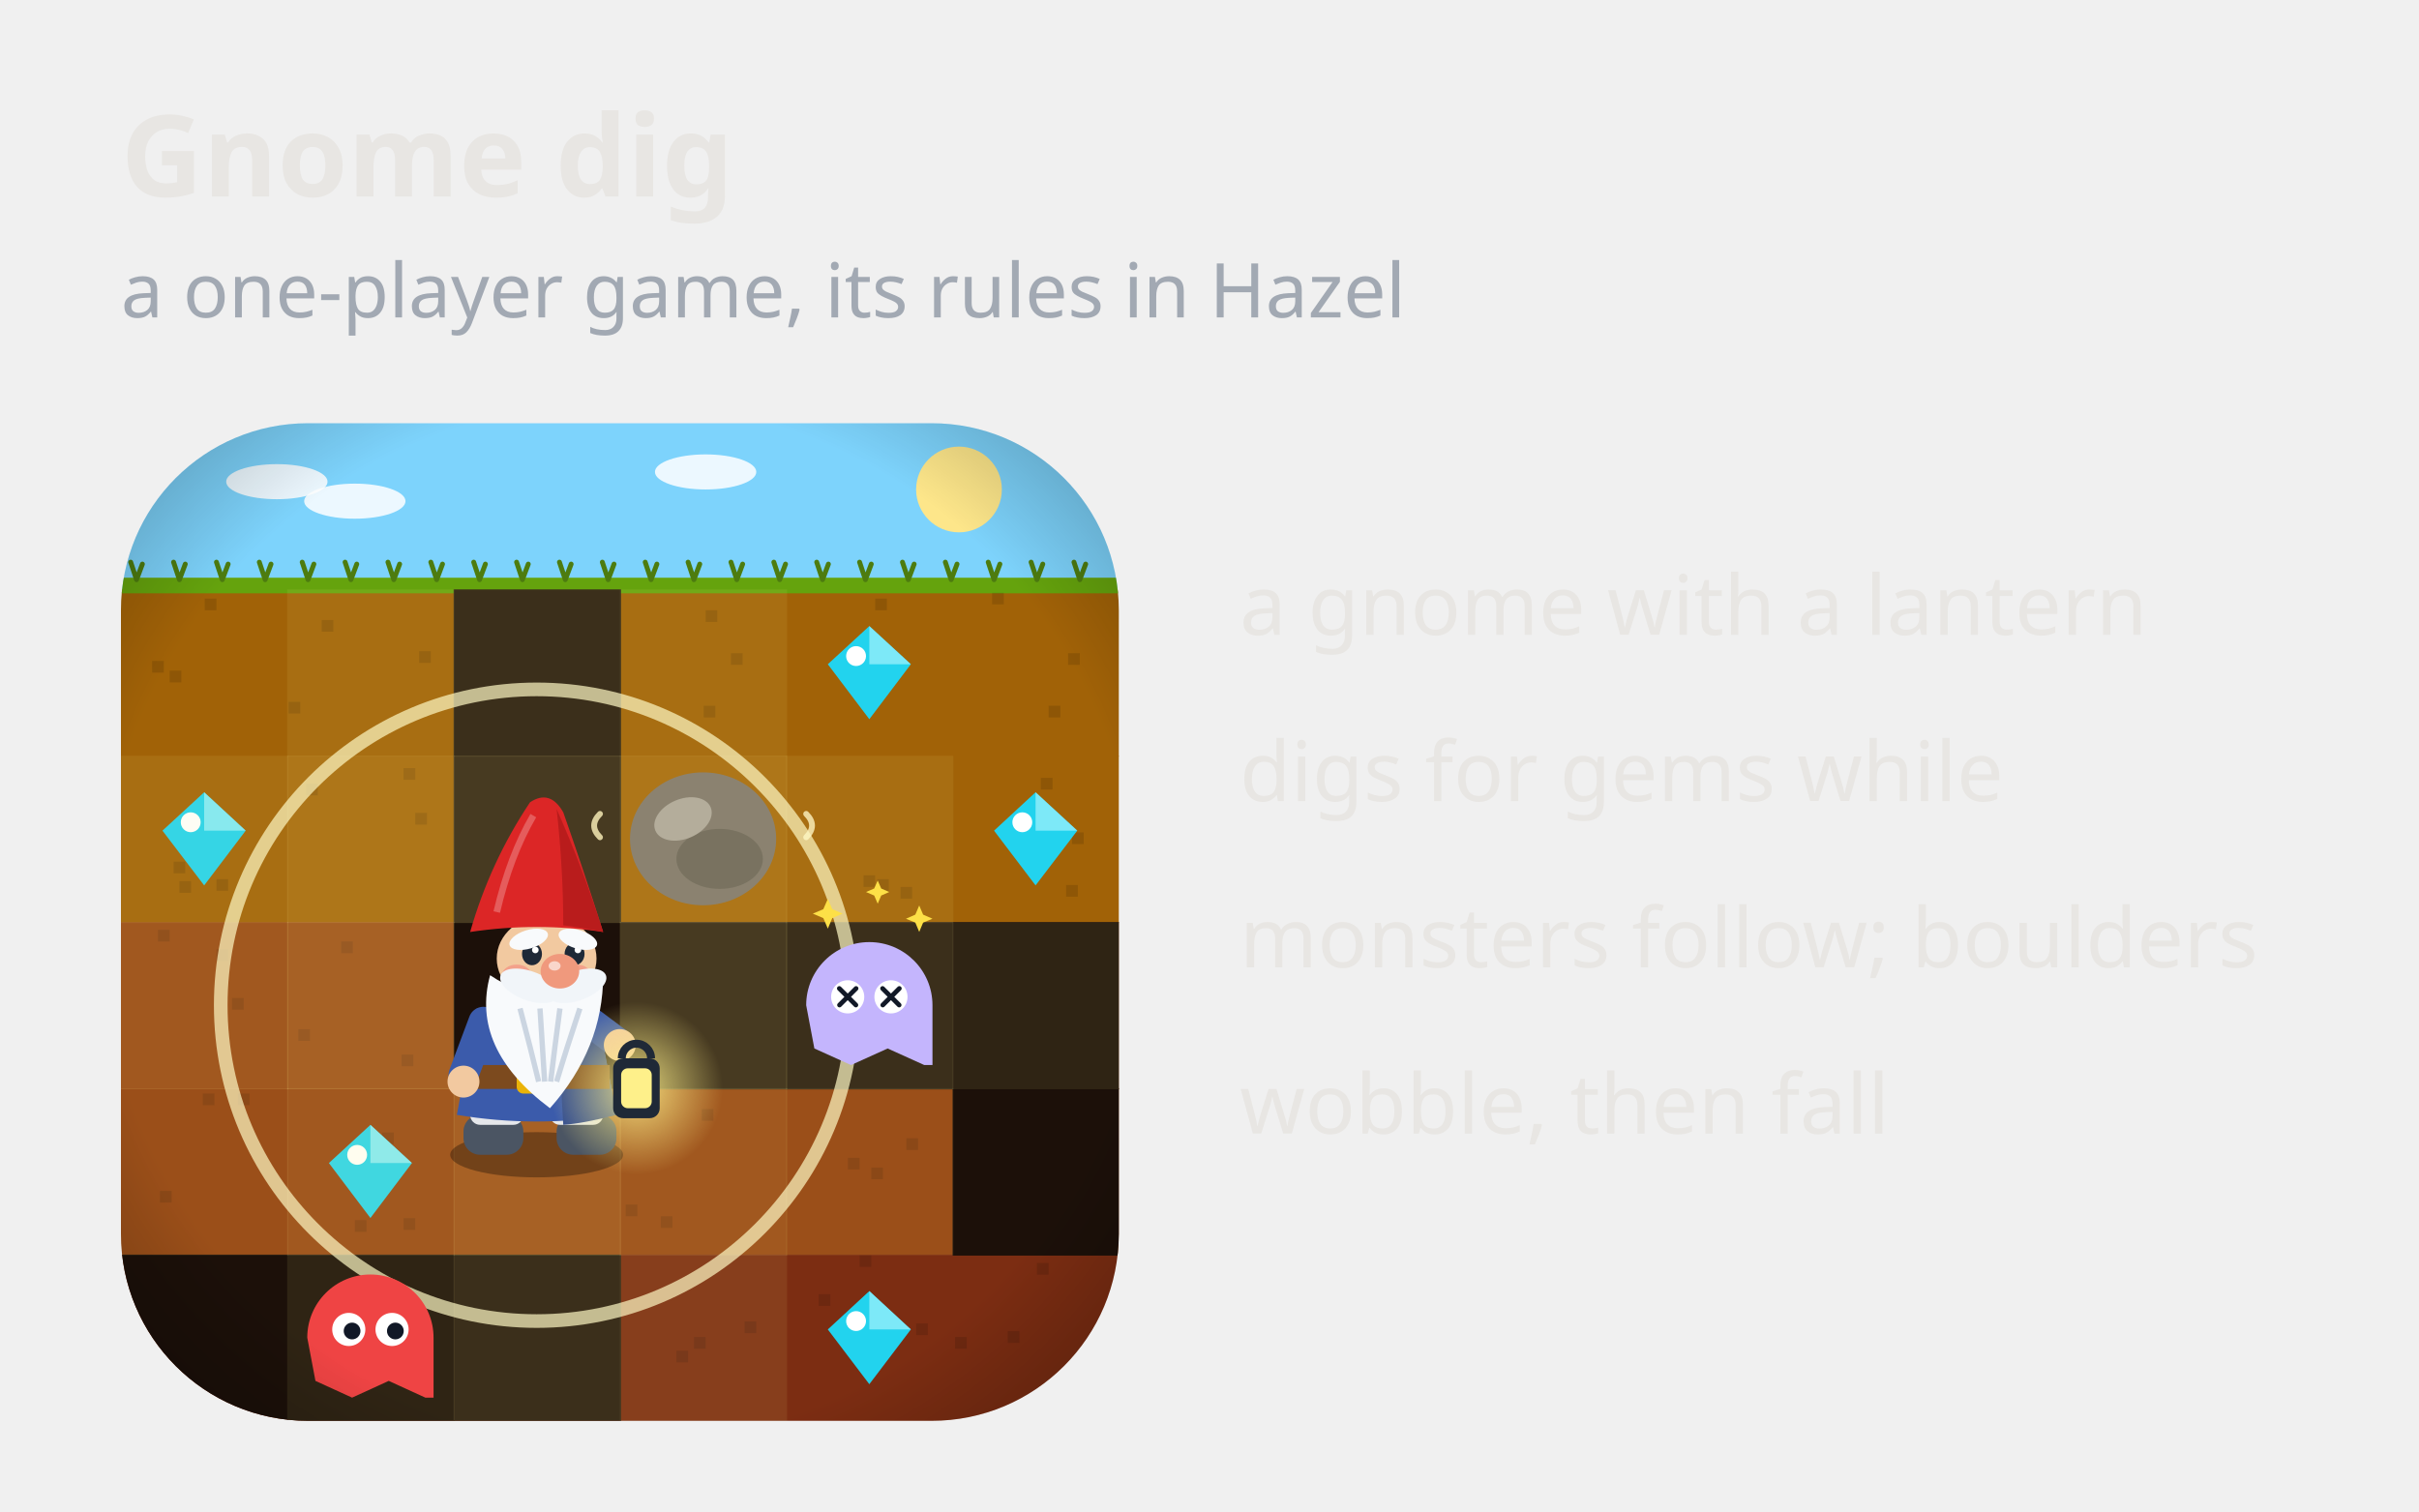
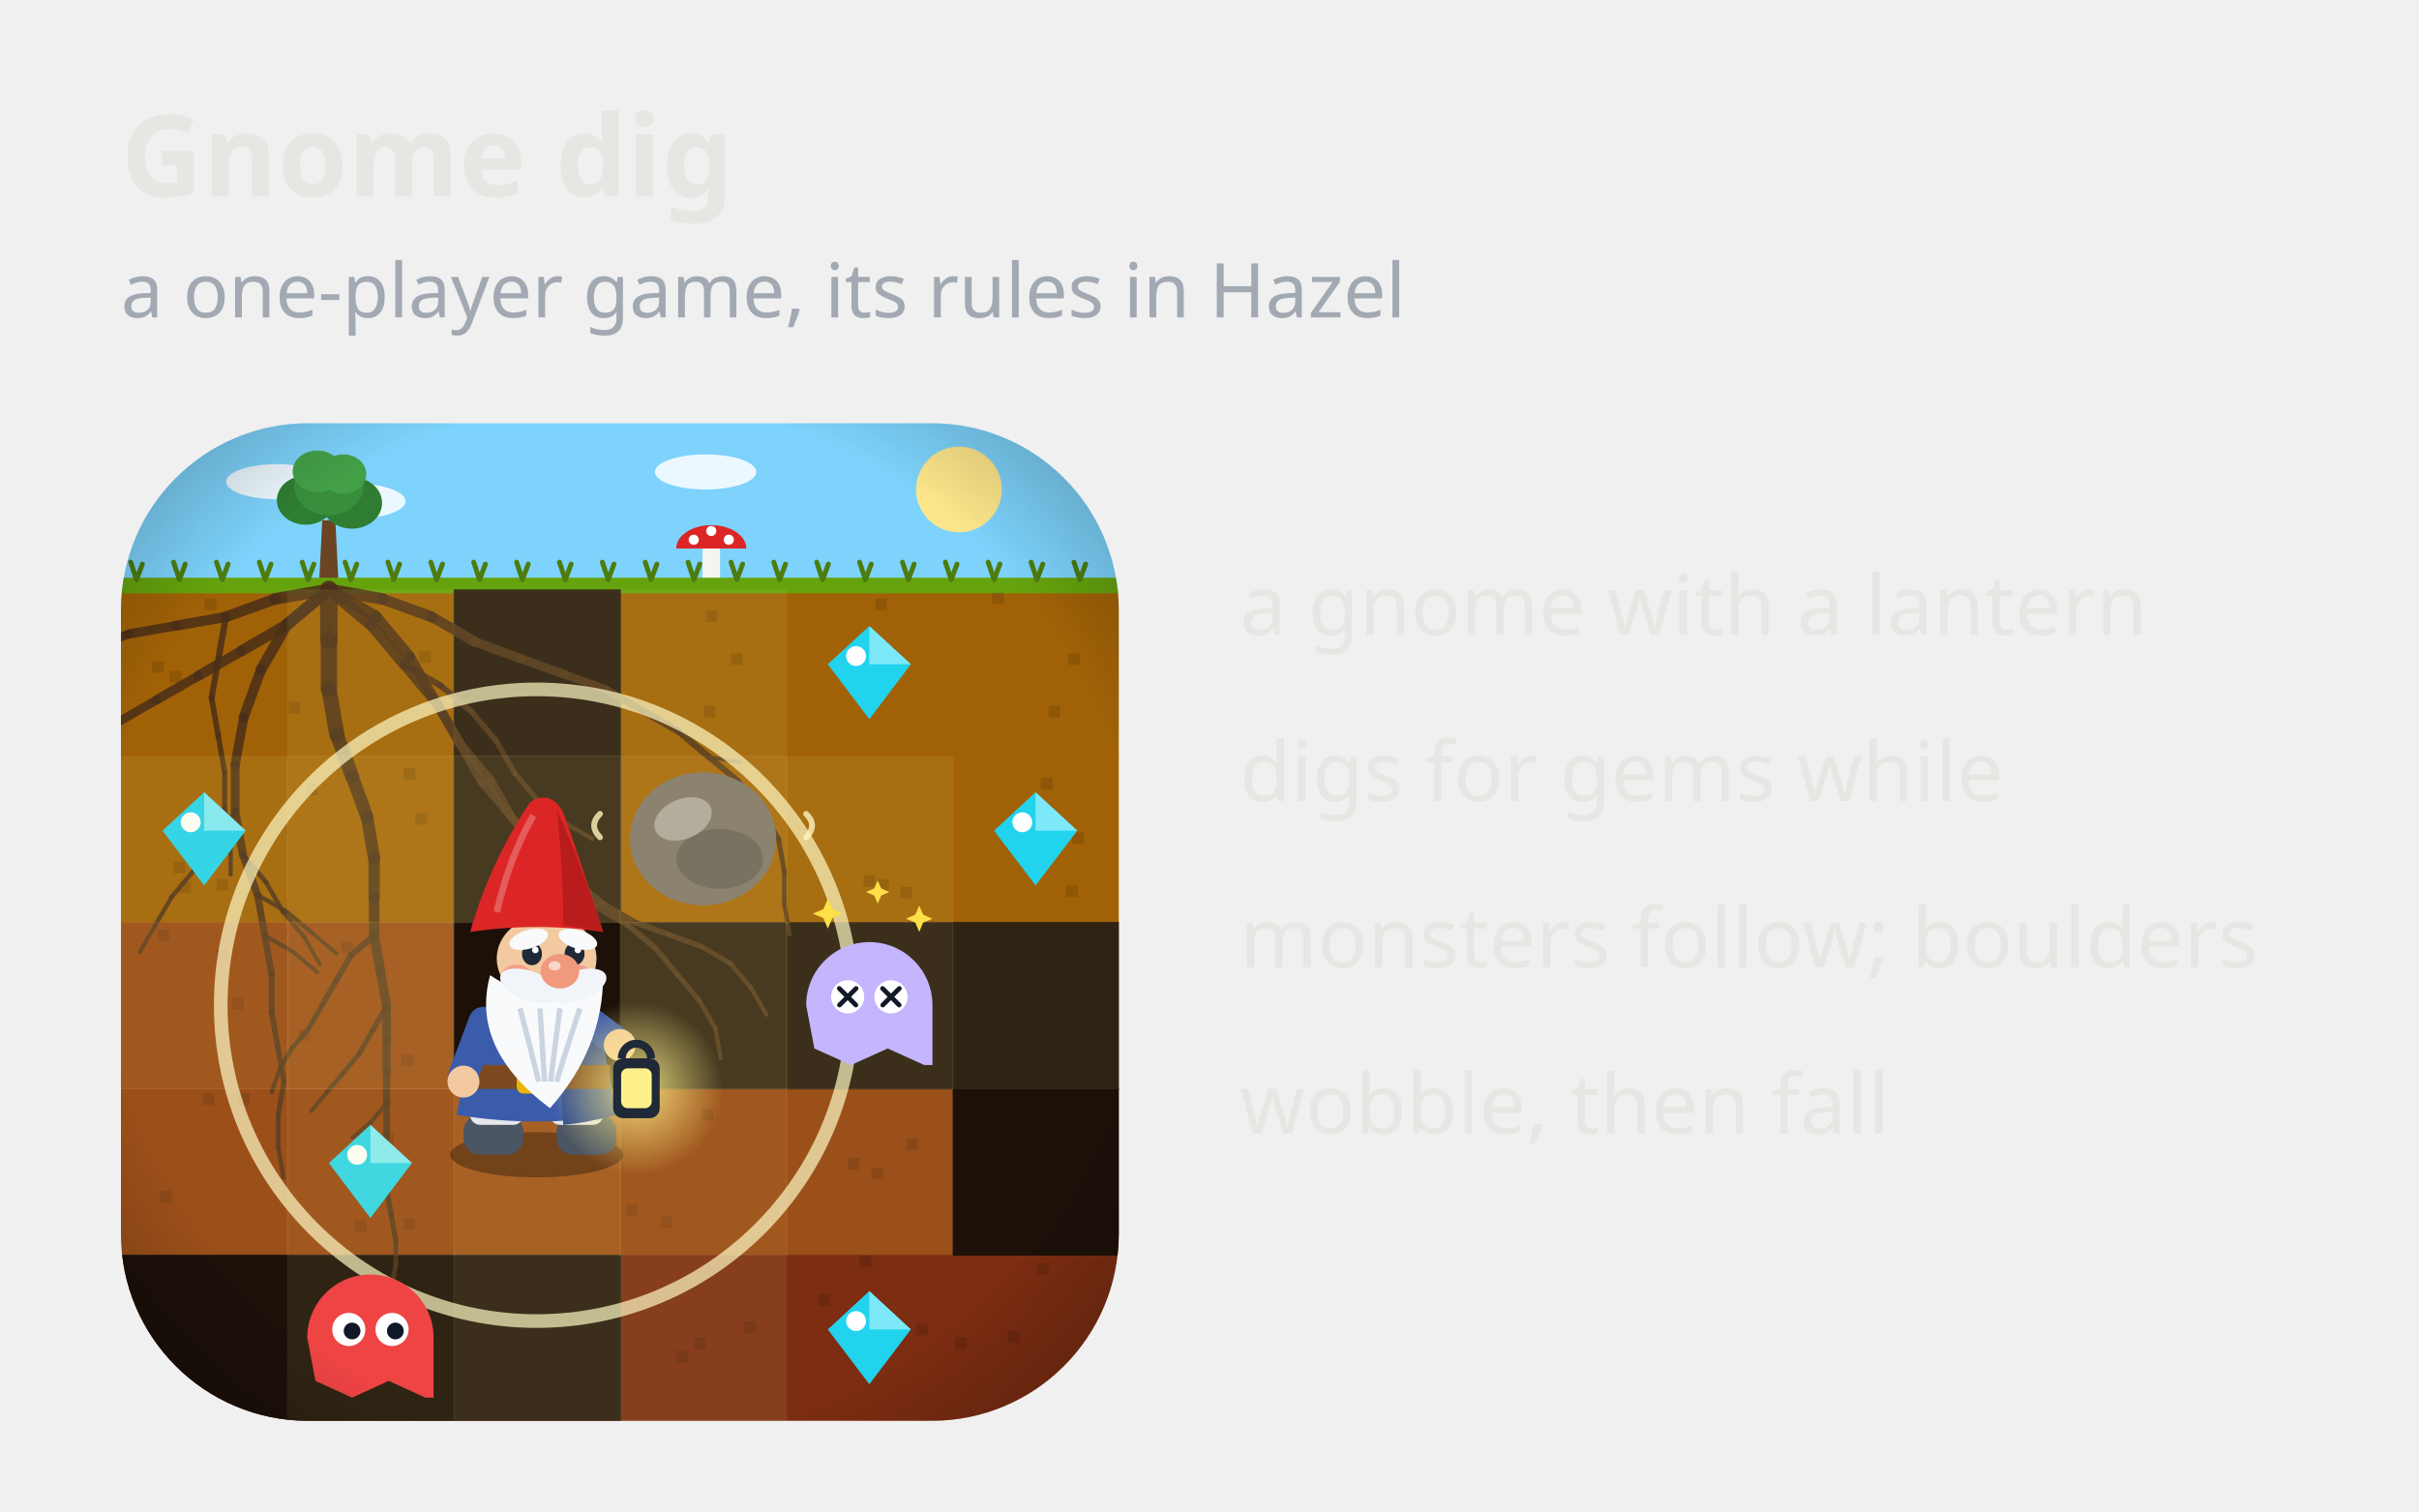
<svg xmlns="http://www.w3.org/2000/svg" viewBox="0 0 320 200" width="320" height="200">
  <style>.h{fill:#1f2328;font:700 15px system-ui,sans-serif}.m{fill:#5b6470;font:10px system-ui,sans-serif}.k{fill:#1f2328;font:11px system-ui,sans-serif}
.h{fill:#e8e6e3}.m{fill:#a2a9b3}.k{fill:#e8e6e3}
</style>
  <text class="h" x="16" y="26">Gnome dig</text>
  <text class="m" x="16" y="42">a one-player game, its rules in Hazel</text>
  <svg x="16" y="56" width="132" height="132" viewBox="0 0 512 512">
    <clipPath id="round">
      <rect width="512" height="512" rx="88" />
    </clipPath>
    <g clip-path="url(#round)">
      <defs>
        <radialGradient id="lamp">
          <stop offset="0" stop-color="#fef08a" stop-opacity="0.85" />
          <stop offset="1" stop-color="#fef08a" stop-opacity="0" />
        </radialGradient>
        <radialGradient id="light">
          <stop offset="0" stop-color="#fef9c3" stop-opacity="0.45" />
          <stop offset="0.7" stop-color="#fef08a" stop-opacity="0.18" />
          <stop offset="1" stop-color="#fef08a" stop-opacity="0" />
        </radialGradient>
        <radialGradient id="vig" cx="0.5" cy="0.5" r="0.75">
          <stop offset="0.7" stop-color="#000" stop-opacity="0" />
          <stop offset="1" stop-color="#000" stop-opacity="0.35" />
        </radialGradient>
        <clipPath id="r">
          <rect width="512" height="512" rx="96" />
        </clipPath>
      </defs>
      <g clip-path="url(#r)">
        <rect width="512" height="85.3" fill="#7dd3fc" />
        <circle cx="430" cy="34" r="22" fill="#fde68a" />
        <ellipse cx="80" cy="30" rx="26" ry="9" fill="#fff" fill-opacity="0.85" />
        <ellipse cx="120" cy="40" rx="26" ry="9" fill="#fff" fill-opacity="0.85" />
        <ellipse cx="300" cy="25" rx="26" ry="9" fill="#fff" fill-opacity="0.85" />
        <rect y="85.3" width="512" height="85.8" fill="#a16207" />
        <rect y="170.7" width="512" height="85.8" fill="#a16207" />
        <rect y="256.0" width="512" height="85.8" fill="#92400e" />
        <rect y="341.3" width="512" height="85.8" fill="#92400e" />
        <rect y="426.7" width="512" height="85.8" fill="#7c2d12" />
+         <path d="M101.5 85.3 L103.3 49.8 L110.0 49.8 L111.8 85.3 Z" fill="#6b4423" />
+         <ellipse cx="94.8" cy="39.5" rx="14.8" ry="12.6" fill="#2f7d32" />
+         <ellipse cx="118.5" cy="40.9" rx="15.5" ry="13.2" fill="#2f7d32" />
+         <ellipse cx="106.7" cy="32.1" rx="17.8" ry="15.1" fill="#388e3c" />
+         <ellipse cx="100.7" cy="24.7" rx="12.6" ry="10.7" fill="#43a047" />
+         <ellipse cx="114.1" cy="26.1" rx="11.8" ry="10.1" fill="#43a047" />
+         <rect x="298.4" y="64.3" width="9.0" height="21.0" fill="#f5f5f0" />
+         <path d="M284.9 64.3 A18.0 12.0 0 0 1 320.9 64.3 Z" fill="#dc2626" />
+         <circle cx="293.9" cy="59.8" r="2.6" fill="#fff" />
+         <circle cx="302.9" cy="55.3" r="2.6" fill="#fff" />
+         <circle cx="311.9" cy="59.8" r="2.6" fill="#fff" />
        <rect y="79.3" width="512" height="8" fill="#65a30d" />
        <path d="M8 80.3 l-3 -9 M8 80.3 l3 -8" stroke="#4d7c0f" stroke-width="2.5" stroke-linecap="round" />
        <path d="M30 80.3 l-3 -9 M30 80.3 l3 -8" stroke="#4d7c0f" stroke-width="2.5" stroke-linecap="round" />
        <path d="M52 80.3 l-3 -9 M52 80.3 l3 -8" stroke="#4d7c0f" stroke-width="2.5" stroke-linecap="round" />
        <path d="M74 80.3 l-3 -9 M74 80.3 l3 -8" stroke="#4d7c0f" stroke-width="2.5" stroke-linecap="round" />
        <path d="M96 80.3 l-3 -9 M96 80.3 l3 -8" stroke="#4d7c0f" stroke-width="2.5" stroke-linecap="round" />
        <path d="M118 80.3 l-3 -9 M118 80.3 l3 -8" stroke="#4d7c0f" stroke-width="2.5" stroke-linecap="round" />
        <path d="M140 80.3 l-3 -9 M140 80.3 l3 -8" stroke="#4d7c0f" stroke-width="2.5" stroke-linecap="round" />
        <path d="M162 80.3 l-3 -9 M162 80.3 l3 -8" stroke="#4d7c0f" stroke-width="2.5" stroke-linecap="round" />
        <path d="M184 80.3 l-3 -9 M184 80.3 l3 -8" stroke="#4d7c0f" stroke-width="2.5" stroke-linecap="round" />
        <path d="M206 80.3 l-3 -9 M206 80.3 l3 -8" stroke="#4d7c0f" stroke-width="2.5" stroke-linecap="round" />
        <path d="M228 80.3 l-3 -9 M228 80.3 l3 -8" stroke="#4d7c0f" stroke-width="2.5" stroke-linecap="round" />
        <path d="M250 80.3 l-3 -9 M250 80.3 l3 -8" stroke="#4d7c0f" stroke-width="2.5" stroke-linecap="round" />
        <path d="M272 80.3 l-3 -9 M272 80.3 l3 -8" stroke="#4d7c0f" stroke-width="2.5" stroke-linecap="round" />
        <path d="M294 80.3 l-3 -9 M294 80.3 l3 -8" stroke="#4d7c0f" stroke-width="2.5" stroke-linecap="round" />
        <path d="M316 80.3 l-3 -9 M316 80.3 l3 -8" stroke="#4d7c0f" stroke-width="2.5" stroke-linecap="round" />
        <path d="M338 80.3 l-3 -9 M338 80.3 l3 -8" stroke="#4d7c0f" stroke-width="2.5" stroke-linecap="round" />
        <path d="M360 80.3 l-3 -9 M360 80.3 l3 -8" stroke="#4d7c0f" stroke-width="2.5" stroke-linecap="round" />
        <path d="M382 80.3 l-3 -9 M382 80.3 l3 -8" stroke="#4d7c0f" stroke-width="2.5" stroke-linecap="round" />
        <path d="M404 80.3 l-3 -9 M404 80.3 l3 -8" stroke="#4d7c0f" stroke-width="2.5" stroke-linecap="round" />
        <path d="M426 80.3 l-3 -9 M426 80.3 l3 -8" stroke="#4d7c0f" stroke-width="2.5" stroke-linecap="round" />
        <path d="M448 80.3 l-3 -9 M448 80.3 l3 -8" stroke="#4d7c0f" stroke-width="2.5" stroke-linecap="round" />
        <path d="M470 80.3 l-3 -9 M470 80.3 l3 -8" stroke="#4d7c0f" stroke-width="2.5" stroke-linecap="round" />
        <path d="M492 80.3 l-3 -9 M492 80.3 l3 -8" stroke="#4d7c0f" stroke-width="2.5" stroke-linecap="round" />
        <rect x="170.7" y="85.3" width="85.9" height="85.9" fill="#1c1009" />
        <rect x="85.3" y="426.7" width="85.9" height="85.9" fill="#1c1009" />
        <rect x="341.3" y="256.0" width="85.9" height="85.9" fill="#1c1009" />
        <rect x="426.7" y="341.3" width="85.9" height="85.9" fill="#1c1009" />
        <rect x="170.7" y="256.0" width="85.9" height="85.9" fill="#1c1009" />
        <rect x="256.0" y="256.0" width="85.9" height="85.9" fill="#1c1009" />
        <rect x="0.0" y="426.7" width="85.9" height="85.9" fill="#1c1009" />
        <rect x="170.7" y="170.7" width="85.9" height="85.9" fill="#1c1009" />
        <rect x="426.7" y="256.0" width="85.9" height="85.9" fill="#1c1009" />
        <rect x="170.7" y="426.7" width="85.9" height="85.9" fill="#1c1009" />
        <rect x="16" y="122" width="6" height="6" fill="#000" fill-opacity="0.12" />
        <rect x="25" y="127" width="6" height="6" fill="#000" fill-opacity="0.12" />
        <rect x="43" y="90" width="6" height="6" fill="#000" fill-opacity="0.12" />
        <rect x="86" y="143" width="6" height="6" fill="#000" fill-opacity="0.12" />
        <rect x="103" y="101" width="6" height="6" fill="#000" fill-opacity="0.12" />
        <rect x="153" y="117" width="6" height="6" fill="#000" fill-opacity="0.12" />
        <rect x="313" y="118" width="6" height="6" fill="#000" fill-opacity="0.12" />
        <rect x="300" y="96" width="6" height="6" fill="#000" fill-opacity="0.12" />
        <rect x="299" y="145" width="6" height="6" fill="#000" fill-opacity="0.12" />
        <rect x="377" y="136" width="6" height="6" fill="#000" fill-opacity="0.12" />
        <rect x="387" y="90" width="6" height="6" fill="#000" fill-opacity="0.12" />
        <rect x="393" y="126" width="6" height="6" fill="#000" fill-opacity="0.12" />
        <rect x="447" y="87" width="6" height="6" fill="#000" fill-opacity="0.12" />
        <rect x="486" y="118" width="6" height="6" fill="#000" fill-opacity="0.12" />
        <rect x="476" y="145" width="6" height="6" fill="#000" fill-opacity="0.12" />
        <rect x="49" y="234" width="6" height="6" fill="#000" fill-opacity="0.12" />
        <rect x="27" y="225" width="6" height="6" fill="#000" fill-opacity="0.12" />
        <rect x="30" y="235" width="6" height="6" fill="#000" fill-opacity="0.12" />
        <rect x="145" y="177" width="6" height="6" fill="#000" fill-opacity="0.12" />
        <rect x="95" y="185" width="6" height="6" fill="#000" fill-opacity="0.12" />
        <rect x="151" y="200" width="6" height="6" fill="#000" fill-opacity="0.12" />
        <rect x="299" y="191" width="6" height="6" fill="#000" fill-opacity="0.12" />
        <rect x="291" y="197" width="6" height="6" fill="#000" fill-opacity="0.12" />
        <rect x="280" y="211" width="6" height="6" fill="#000" fill-opacity="0.12" />
        <rect x="381" y="232" width="6" height="6" fill="#000" fill-opacity="0.12" />
        <rect x="388" y="234" width="6" height="6" fill="#000" fill-opacity="0.12" />
        <rect x="400" y="238" width="6" height="6" fill="#000" fill-opacity="0.12" />
        <rect x="472" y="182" width="6" height="6" fill="#000" fill-opacity="0.12" />
        <rect x="485" y="237" width="6" height="6" fill="#000" fill-opacity="0.12" />
        <rect x="488" y="210" width="6" height="6" fill="#000" fill-opacity="0.12" />
        <rect x="49" y="270" width="6" height="6" fill="#000" fill-opacity="0.12" />
        <rect x="57" y="295" width="6" height="6" fill="#000" fill-opacity="0.12" />
        <rect x="19" y="260" width="6" height="6" fill="#000" fill-opacity="0.12" />
        <rect x="144" y="324" width="6" height="6" fill="#000" fill-opacity="0.12" />
        <rect x="91" y="311" width="6" height="6" fill="#000" fill-opacity="0.12" />
        <rect x="113" y="266" width="6" height="6" fill="#000" fill-opacity="0.12" />
        <rect x="20" y="394" width="6" height="6" fill="#000" fill-opacity="0.12" />
        <rect x="60" y="344" width="6" height="6" fill="#000" fill-opacity="0.12" />
        <rect x="42" y="344" width="6" height="6" fill="#000" fill-opacity="0.12" />
        <rect x="134" y="364" width="6" height="6" fill="#000" fill-opacity="0.12" />
        <rect x="145" y="408" width="6" height="6" fill="#000" fill-opacity="0.12" />
        <rect x="120" y="409" width="6" height="6" fill="#000" fill-opacity="0.12" />
        <rect x="192" y="347" width="6" height="6" fill="#000" fill-opacity="0.12" />
        <rect x="212" y="343" width="6" height="6" fill="#000" fill-opacity="0.12" />
        <rect x="184" y="369" width="6" height="6" fill="#000" fill-opacity="0.12" />
        <rect x="298" y="352" width="6" height="6" fill="#000" fill-opacity="0.12" />
        <rect x="259" y="401" width="6" height="6" fill="#000" fill-opacity="0.12" />
        <rect x="277" y="407" width="6" height="6" fill="#000" fill-opacity="0.12" />
        <rect x="403" y="367" width="6" height="6" fill="#000" fill-opacity="0.12" />
        <rect x="373" y="377" width="6" height="6" fill="#000" fill-opacity="0.12" />
        <rect x="385" y="382" width="6" height="6" fill="#000" fill-opacity="0.12" />
        <rect x="294" y="469" width="6" height="6" fill="#000" fill-opacity="0.12" />
        <rect x="320" y="461" width="6" height="6" fill="#000" fill-opacity="0.12" />
        <rect x="285" y="476" width="6" height="6" fill="#000" fill-opacity="0.12" />
        <rect x="358" y="447" width="6" height="6" fill="#000" fill-opacity="0.12" />
        <rect x="408" y="462" width="6" height="6" fill="#000" fill-opacity="0.12" />
        <rect x="379" y="427" width="6" height="6" fill="#000" fill-opacity="0.12" />
        <rect x="455" y="466" width="6" height="6" fill="#000" fill-opacity="0.12" />
        <rect x="428" y="469" width="6" height="6" fill="#000" fill-opacity="0.12" />
        <rect x="470" y="431" width="6" height="6" fill="#000" fill-opacity="0.12" />
+         <line x1="206.3" y1="253.0" x2="209.1" y2="268.9" stroke="#4a2e18" stroke-opacity="0.85" stroke-width="2.0" stroke-linecap="round" />
+         <line x1="93.9" y1="263.6" x2="102.0" y2="277.6" stroke="#4a2e18" stroke-opacity="0.85" stroke-width="2.0" stroke-linecap="round" />
+         <line x1="98.2" y1="261.7" x2="110.6" y2="272.1" stroke="#4a2e18" stroke-opacity="0.85" stroke-width="2.0" stroke-linecap="round" />
+         <line x1="301.6" y1="171.2" x2="317.6" y2="174.0" stroke="#4a2e18" stroke-opacity="0.85" stroke-width="2.0" stroke-linecap="round" />
+         <line x1="17.7" y1="257.5" x2="9.6" y2="271.5" stroke="#4a2e18" stroke-opacity="0.85" stroke-width="2.0" stroke-linecap="round" />
+         <line x1="88.3" y1="271.3" x2="100.7" y2="281.7" stroke="#4a2e18" stroke-opacity="0.85" stroke-width="2.0" stroke-linecap="round" />
+         <line x1="81.4" y1="331.7" x2="77.3" y2="343.2" stroke="#4a2e18" stroke-opacity="0.85" stroke-width="2.1" stroke-linecap="round" />
+         <line x1="105.5" y1="343.6" x2="97.6" y2="353.0" stroke="#4a2e18" stroke-opacity="0.85" stroke-width="2.1" stroke-linecap="round" />
+         <line x1="128.1" y1="358.8" x2="118.8" y2="366.7" stroke="#4a2e18" stroke-opacity="0.85" stroke-width="2.1" stroke-linecap="round" />
+         <line x1="138.9" y1="443.5" x2="134.9" y2="454.3" stroke="#4a2e18" stroke-opacity="0.85" stroke-width="2.1" stroke-linecap="round" />
+         <line x1="209.2" y1="236.4" x2="206.3" y2="253.0" stroke="#4a2e18" stroke-opacity="0.85" stroke-width="2.2" stroke-linecap="round" />
+         <line x1="83.1" y1="250.7" x2="93.9" y2="263.6" stroke="#4a2e18" stroke-opacity="0.85" stroke-width="2.2" stroke-linecap="round" />
+         <line x1="85.3" y1="250.9" x2="98.2" y2="261.7" stroke="#4a2e18" stroke-opacity="0.85" stroke-width="2.2" stroke-linecap="round" />
+         <line x1="26.1" y1="243.0" x2="17.7" y2="257.5" stroke="#4a2e18" stroke-opacity="0.85" stroke-width="2.2" stroke-linecap="round" />
+         <line x1="73.8" y1="262.9" x2="88.3" y2="271.3" stroke="#4a2e18" stroke-opacity="0.85" stroke-width="2.2" stroke-linecap="round" />
+         <line x1="227.3" y1="204.9" x2="241.8" y2="213.3" stroke="#4a2e18" stroke-opacity="0.85" stroke-width="2.2" stroke-linecap="round" />
+         <line x1="56.3" y1="214.7" x2="56.3" y2="231.5" stroke="#4a2e18" stroke-opacity="0.85" stroke-width="2.2" stroke-linecap="round" />
+         <line x1="305.0" y1="310.5" x2="307.7" y2="326.0" stroke="#4a2e18" stroke-opacity="0.85" stroke-width="2.2" stroke-linecap="round" />
+         <line x1="340.4" y1="246.8" x2="343.1" y2="262.3" stroke="#4a2e18" stroke-opacity="0.85" stroke-width="2.2" stroke-linecap="round" />
+         <line x1="323.3" y1="289.8" x2="331.2" y2="303.5" stroke="#4a2e18" stroke-opacity="0.85" stroke-width="2.2" stroke-linecap="round" />
+         <line x1="80.7" y1="371.5" x2="83.4" y2="387.0" stroke="#4a2e18" stroke-opacity="0.85" stroke-width="2.2" stroke-linecap="round" />
+         <line x1="87.8" y1="320.7" x2="81.4" y2="331.7" stroke="#4a2e18" stroke-opacity="0.85" stroke-width="2.3" stroke-linecap="round" />
+         <line x1="113.7" y1="333.9" x2="105.5" y2="343.6" stroke="#4a2e18" stroke-opacity="0.85" stroke-width="2.3" stroke-linecap="round" />
+         <line x1="136.3" y1="349.1" x2="128.1" y2="358.8" stroke="#4a2e18" stroke-opacity="0.85" stroke-width="2.3" stroke-linecap="round" />
+         <line x1="141.0" y1="431.7" x2="138.9" y2="443.5" stroke="#4a2e18" stroke-opacity="0.85" stroke-width="2.3" stroke-linecap="round" />
+         <line x1="215.2" y1="219.9" x2="209.2" y2="236.4" stroke="#4a2e18" stroke-opacity="0.85" stroke-width="2.3" stroke-linecap="round" />
+         <line x1="74.4" y1="235.5" x2="83.1" y2="250.7" stroke="#4a2e18" stroke-opacity="0.85" stroke-width="2.3" stroke-linecap="round" />
+         <line x1="70.1" y1="242.1" x2="85.3" y2="250.9" stroke="#4a2e18" stroke-opacity="0.85" stroke-width="2.3" stroke-linecap="round" />
+         <line x1="37.4" y1="229.5" x2="26.1" y2="243.0" stroke="#4a2e18" stroke-opacity="0.85" stroke-width="2.3" stroke-linecap="round" />
+         <line x1="213.8" y1="193.6" x2="227.3" y2="204.9" stroke="#4a2e18" stroke-opacity="0.85" stroke-width="2.3" stroke-linecap="round" />
+         <line x1="53.2" y1="197.4" x2="56.3" y2="214.7" stroke="#4a2e18" stroke-opacity="0.85" stroke-width="2.3" stroke-linecap="round" />
+         <line x1="296.7" y1="296.2" x2="305.0" y2="310.5" stroke="#4a2e18" stroke-opacity="0.85" stroke-width="2.3" stroke-linecap="round" />
+         <line x1="340.4" y1="230.3" x2="340.4" y2="246.8" stroke="#4a2e18" stroke-opacity="0.85" stroke-width="2.3" stroke-linecap="round" />
+         <line x1="312.7" y1="277.2" x2="323.3" y2="289.8" stroke="#4a2e18" stroke-opacity="0.85" stroke-width="2.3" stroke-linecap="round" />
+         <line x1="80.7" y1="355.0" x2="80.7" y2="371.5" stroke="#4a2e18" stroke-opacity="0.85" stroke-width="2.3" stroke-linecap="round" />
+         <line x1="96.4" y1="310.5" x2="87.8" y2="320.7" stroke="#4a2e18" stroke-opacity="0.85" stroke-width="2.4" stroke-linecap="round" />
+         <line x1="122.2" y1="323.7" x2="113.7" y2="333.9" stroke="#4a2e18" stroke-opacity="0.85" stroke-width="2.4" stroke-linecap="round" />
+         <line x1="141.0" y1="419.3" x2="141.0" y2="431.7" stroke="#4a2e18" stroke-opacity="0.85" stroke-width="2.4" stroke-linecap="round" />
+         <line x1="62.6" y1="221.5" x2="74.4" y2="235.5" stroke="#4a2e18" stroke-opacity="0.85" stroke-width="2.5" stroke-linecap="round" />
+         <line x1="49.1" y1="215.5" x2="37.4" y2="229.5" stroke="#4a2e18" stroke-opacity="0.85" stroke-width="2.5" stroke-linecap="round" />
+         <line x1="202.1" y1="179.6" x2="213.8" y2="193.6" stroke="#4a2e18" stroke-opacity="0.85" stroke-width="2.5" stroke-linecap="round" />
+         <line x1="53.2" y1="179.2" x2="53.2" y2="197.4" stroke="#4a2e18" stroke-opacity="0.85" stroke-width="2.5" stroke-linecap="round" />
+         <line x1="285.7" y1="283.1" x2="296.7" y2="296.2" stroke="#4a2e18" stroke-opacity="0.85" stroke-width="2.5" stroke-linecap="round" />
+         <line x1="337.4" y1="213.4" x2="340.4" y2="230.3" stroke="#4a2e18" stroke-opacity="0.85" stroke-width="2.5" stroke-linecap="round" />
+         <line x1="297.9" y1="268.6" x2="312.7" y2="277.2" stroke="#4a2e18" stroke-opacity="0.85" stroke-width="2.5" stroke-linecap="round" />
+         <line x1="83.6" y1="338.1" x2="80.7" y2="355.0" stroke="#4a2e18" stroke-opacity="0.85" stroke-width="2.5" stroke-linecap="round" />
+         <line x1="103.3" y1="298.6" x2="96.4" y2="310.5" stroke="#4a2e18" stroke-opacity="0.85" stroke-width="2.6" stroke-linecap="round" />
+         <line x1="129.1" y1="311.7" x2="122.2" y2="323.7" stroke="#4a2e18" stroke-opacity="0.85" stroke-width="2.6" stroke-linecap="round" />
+         <line x1="138.7" y1="406.5" x2="141.0" y2="419.3" stroke="#4a2e18" stroke-opacity="0.85" stroke-width="2.6" stroke-linecap="round" />
+         <line x1="58.6" y1="199.1" x2="49.1" y2="215.5" stroke="#4a2e18" stroke-opacity="0.85" stroke-width="2.7" stroke-linecap="round" />
+         <line x1="192.6" y1="163.1" x2="202.1" y2="179.6" stroke="#4a2e18" stroke-opacity="0.85" stroke-width="2.7" stroke-linecap="round" />
+         <line x1="49.9" y1="160.4" x2="53.2" y2="179.2" stroke="#4a2e18" stroke-opacity="0.85" stroke-width="2.7" stroke-linecap="round" />
+         <line x1="274.2" y1="269.4" x2="285.7" y2="283.1" stroke="#4a2e18" stroke-opacity="0.85" stroke-width="2.7" stroke-linecap="round" />
+         <line x1="328.5" y1="197.9" x2="337.4" y2="213.4" stroke="#4a2e18" stroke-opacity="0.85" stroke-width="2.7" stroke-linecap="round" />
+         <line x1="281.1" y1="262.5" x2="297.9" y2="268.6" stroke="#4a2e18" stroke-opacity="0.85" stroke-width="2.7" stroke-linecap="round" />
+         <line x1="80.5" y1="320.5" x2="83.6" y2="338.1" stroke="#4a2e18" stroke-opacity="0.85" stroke-width="2.7" stroke-linecap="round" />
+         <line x1="110.5" y1="286.1" x2="103.3" y2="298.6" stroke="#4a2e18" stroke-opacity="0.85" stroke-width="2.8" stroke-linecap="round" />
+         <line x1="136.3" y1="299.3" x2="129.1" y2="311.7" stroke="#4a2e18" stroke-opacity="0.85" stroke-width="2.8" stroke-linecap="round" />
+         <line x1="136.3" y1="393.1" x2="138.7" y2="406.5" stroke="#4a2e18" stroke-opacity="0.85" stroke-width="2.8" stroke-linecap="round" />
+         <line x1="179.8" y1="148.0" x2="192.6" y2="163.1" stroke="#4a2e18" stroke-opacity="0.85" stroke-width="2.9" stroke-linecap="round" />
+         <line x1="46.5" y1="140.9" x2="49.9" y2="160.4" stroke="#4a2e18" stroke-opacity="0.85" stroke-width="2.9" stroke-linecap="round" />
+         <line x1="259.9" y1="257.4" x2="274.2" y2="269.4" stroke="#4a2e18" stroke-opacity="0.85" stroke-width="2.9" stroke-linecap="round" />
+         <line x1="316.5" y1="183.6" x2="328.5" y2="197.9" stroke="#4a2e18" stroke-opacity="0.85" stroke-width="2.9" stroke-linecap="round" />
+         <line x1="263.6" y1="256.1" x2="281.1" y2="262.5" stroke="#4a2e18" stroke-opacity="0.85" stroke-width="2.9" stroke-linecap="round" />
+         <line x1="77.3" y1="302.2" x2="80.5" y2="320.5" stroke="#4a2e18" stroke-opacity="0.85" stroke-width="2.9" stroke-linecap="round" />
+         <line x1="118.0" y1="273.1" x2="110.5" y2="286.1" stroke="#4a2e18" stroke-opacity="0.85" stroke-width="3.0" stroke-linecap="round" />
+         <line x1="136.3" y1="379.0" x2="136.3" y2="393.1" stroke="#4a2e18" stroke-opacity="0.85" stroke-width="3.0" stroke-linecap="round" />
+         <line x1="164.0" y1="134.7" x2="179.8" y2="148.0" stroke="#4a2e18" stroke-opacity="0.85" stroke-width="3.1" stroke-linecap="round" />
+         <line x1="50.1" y1="120.6" x2="46.5" y2="140.9" stroke="#4a2e18" stroke-opacity="0.85" stroke-width="3.1" stroke-linecap="round" />
+         <line x1="243.2" y1="247.7" x2="259.9" y2="257.4" stroke="#4a2e18" stroke-opacity="0.85" stroke-width="3.1" stroke-linecap="round" />
+         <line x1="301.6" y1="171.2" x2="316.5" y2="183.6" stroke="#4a2e18" stroke-opacity="0.85" stroke-width="3.1" stroke-linecap="round" />
+         <line x1="246.8" y1="246.4" x2="263.6" y2="256.1" stroke="#4a2e18" stroke-opacity="0.85" stroke-width="3.1" stroke-linecap="round" />
+         <line x1="77.3" y1="282.8" x2="77.3" y2="302.2" stroke="#4a2e18" stroke-opacity="0.85" stroke-width="3.1" stroke-linecap="round" />
+         <line x1="129.9" y1="263.0" x2="118.0" y2="273.1" stroke="#4a2e18" stroke-opacity="0.85" stroke-width="3.2" stroke-linecap="round" />
+         <line x1="136.3" y1="364.4" x2="136.3" y2="379.0" stroke="#4a2e18" stroke-opacity="0.85" stroke-width="3.3" stroke-linecap="round" />
+         <line x1="145.4" y1="123.9" x2="164.0" y2="134.7" stroke="#4a2e18" stroke-opacity="0.85" stroke-width="3.3" stroke-linecap="round" />
+         <line x1="53.8" y1="99.4" x2="50.1" y2="120.6" stroke="#4a2e18" stroke-opacity="0.85" stroke-width="3.3" stroke-linecap="round" />
+         <line x1="227.7" y1="234.7" x2="243.2" y2="247.7" stroke="#4a2e18" stroke-opacity="0.85" stroke-width="3.4" stroke-linecap="round" />
+         <line x1="286.2" y1="158.2" x2="301.6" y2="171.2" stroke="#4a2e18" stroke-opacity="0.85" stroke-width="3.4" stroke-linecap="round" />
+         <line x1="231.3" y1="233.5" x2="246.8" y2="246.4" stroke="#4a2e18" stroke-opacity="0.85" stroke-width="3.4" stroke-linecap="round" />
+         <line x1="73.8" y1="262.9" x2="77.3" y2="282.8" stroke="#4a2e18" stroke-opacity="0.85" stroke-width="3.4" stroke-linecap="round" />
+         <line x1="136.3" y1="349.1" x2="136.3" y2="364.4" stroke="#4a2e18" stroke-opacity="0.85" stroke-width="3.5" stroke-linecap="round" />
+         <line x1="214.2" y1="218.6" x2="227.7" y2="234.7" stroke="#4a2e18" stroke-opacity="0.85" stroke-width="3.6" stroke-linecap="round" />
+         <line x1="267.9" y1="147.7" x2="286.2" y2="158.2" stroke="#4a2e18" stroke-opacity="0.85" stroke-width="3.6" stroke-linecap="round" />
+         <line x1="215.2" y1="219.9" x2="231.3" y2="233.5" stroke="#4a2e18" stroke-opacity="0.85" stroke-width="3.6" stroke-linecap="round" />
+         <line x1="70.1" y1="242.1" x2="73.8" y2="262.9" stroke="#4a2e18" stroke-opacity="0.85" stroke-width="3.6" stroke-linecap="round" />
+         <line x1="136.3" y1="333.1" x2="136.3" y2="349.1" stroke="#4a2e18" stroke-opacity="0.85" stroke-width="3.8" stroke-linecap="round" />
+         <line x1="200.1" y1="201.8" x2="214.2" y2="218.6" stroke="#4a2e18" stroke-opacity="0.85" stroke-width="3.9" stroke-linecap="round" />
+         <line x1="249.0" y1="136.7" x2="267.9" y2="147.7" stroke="#4a2e18" stroke-opacity="0.85" stroke-width="3.9" stroke-linecap="round" />
+         <line x1="201.1" y1="203.1" x2="215.2" y2="219.9" stroke="#4a2e18" stroke-opacity="0.85" stroke-width="3.9" stroke-linecap="round" />
+         <line x1="62.6" y1="221.5" x2="70.1" y2="242.1" stroke="#4a2e18" stroke-opacity="0.85" stroke-width="3.9" stroke-linecap="round" />
+         <line x1="136.3" y1="316.5" x2="136.3" y2="333.1" stroke="#4a2e18" stroke-opacity="0.85" stroke-width="4.1" stroke-linecap="round" />
+         <line x1="185.4" y1="184.3" x2="200.1" y2="201.8" stroke="#4a2e18" stroke-opacity="0.85" stroke-width="4.2" stroke-linecap="round" />
+         <line x1="227.5" y1="128.9" x2="249.0" y2="136.7" stroke="#4a2e18" stroke-opacity="0.85" stroke-width="4.2" stroke-linecap="round" />
+         <line x1="189.7" y1="183.4" x2="201.1" y2="203.1" stroke="#4a2e18" stroke-opacity="0.85" stroke-width="4.2" stroke-linecap="round" />
+         <line x1="58.6" y1="199.1" x2="62.6" y2="221.5" stroke="#4a2e18" stroke-opacity="0.85" stroke-width="4.2" stroke-linecap="round" />
+         <line x1="136.3" y1="299.3" x2="136.3" y2="316.5" stroke="#4a2e18" stroke-opacity="0.85" stroke-width="4.4" stroke-linecap="round" />
+         <line x1="173.5" y1="163.7" x2="185.4" y2="184.3" stroke="#4a2e18" stroke-opacity="0.85" stroke-width="4.5" stroke-linecap="round" />
+         <line x1="205.1" y1="120.8" x2="227.5" y2="128.9" stroke="#4a2e18" stroke-opacity="0.85" stroke-width="4.5" stroke-linecap="round" />
+         <line x1="174.4" y1="165.1" x2="189.7" y2="183.4" stroke="#4a2e18" stroke-opacity="0.85" stroke-width="4.5" stroke-linecap="round" />
+         <line x1="4.0" y1="108.2" x2="-18.4" y2="116.3" stroke="#4a2e18" stroke-opacity="0.85" stroke-width="4.5" stroke-linecap="round" />
+         <line x1="58.6" y1="175.3" x2="58.6" y2="199.1" stroke="#4a2e18" stroke-opacity="0.85" stroke-width="4.5" stroke-linecap="round" />
+         <line x1="18.1" y1="142.1" x2="-2.5" y2="154.0" stroke="#4a2e18" stroke-opacity="0.85" stroke-width="4.5" stroke-linecap="round" />
+         <line x1="133.2" y1="281.5" x2="136.3" y2="299.3" stroke="#4a2e18" stroke-opacity="0.85" stroke-width="4.7" stroke-linecap="round" />
+         <line x1="161.1" y1="142.3" x2="173.5" y2="163.7" stroke="#4a2e18" stroke-opacity="0.85" stroke-width="4.8" stroke-linecap="round" />
+         <line x1="181.9" y1="112.3" x2="205.1" y2="120.8" stroke="#4a2e18" stroke-opacity="0.85" stroke-width="4.8" stroke-linecap="round" />
+         <line x1="162.0" y1="143.7" x2="174.4" y2="165.1" stroke="#4a2e18" stroke-opacity="0.85" stroke-width="4.8" stroke-linecap="round" />
+         <line x1="28.4" y1="103.9" x2="4.0" y2="108.2" stroke="#4a2e18" stroke-opacity="0.85" stroke-width="4.8" stroke-linecap="round" />
+         <line x1="63.0" y1="150.9" x2="58.6" y2="175.3" stroke="#4a2e18" stroke-opacity="0.85" stroke-width="4.8" stroke-linecap="round" />
+         <line x1="39.6" y1="129.7" x2="18.1" y2="142.1" stroke="#4a2e18" stroke-opacity="0.85" stroke-width="4.8" stroke-linecap="round" />
+         <line x1="129.9" y1="263.0" x2="133.2" y2="281.5" stroke="#4a2e18" stroke-opacity="0.85" stroke-width="5.0" stroke-linecap="round" />
+         <line x1="148.2" y1="119.9" x2="161.1" y2="142.3" stroke="#4a2e18" stroke-opacity="0.85" stroke-width="5.2" stroke-linecap="round" />
+         <line x1="159.5" y1="99.4" x2="181.9" y2="112.3" stroke="#4a2e18" stroke-opacity="0.85" stroke-width="5.2" stroke-linecap="round" />
+         <line x1="145.4" y1="123.9" x2="162.0" y2="143.7" stroke="#4a2e18" stroke-opacity="0.85" stroke-width="5.2" stroke-linecap="round" />
+         <line x1="53.8" y1="99.4" x2="28.4" y2="103.9" stroke="#4a2e18" stroke-opacity="0.85" stroke-width="5.2" stroke-linecap="round" />
+         <line x1="71.8" y1="126.6" x2="63.0" y2="150.9" stroke="#4a2e18" stroke-opacity="0.85" stroke-width="5.2" stroke-linecap="round" />
+         <line x1="61.9" y1="116.8" x2="39.6" y2="129.7" stroke="#4a2e18" stroke-opacity="0.85" stroke-width="5.2" stroke-linecap="round" />
+         <line x1="129.9" y1="243.5" x2="129.9" y2="263.0" stroke="#4a2e18" stroke-opacity="0.85" stroke-width="5.4" stroke-linecap="round" />
+         <line x1="130.9" y1="99.3" x2="148.2" y2="119.9" stroke="#4a2e18" stroke-opacity="0.85" stroke-width="5.6" stroke-linecap="round" />
+         <line x1="134.2" y1="90.2" x2="159.5" y2="99.4" stroke="#4a2e18" stroke-opacity="0.85" stroke-width="5.6" stroke-linecap="round" />
+         <line x1="128.1" y1="103.3" x2="145.4" y2="123.9" stroke="#4a2e18" stroke-opacity="0.85" stroke-width="5.6" stroke-linecap="round" />
+         <line x1="79.1" y1="90.2" x2="53.8" y2="99.4" stroke="#4a2e18" stroke-opacity="0.85" stroke-width="5.6" stroke-linecap="round" />
+         <line x1="85.2" y1="103.3" x2="71.8" y2="126.6" stroke="#4a2e18" stroke-opacity="0.85" stroke-width="5.6" stroke-linecap="round" />
+         <line x1="85.2" y1="103.3" x2="61.9" y2="116.8" stroke="#4a2e18" stroke-opacity="0.85" stroke-width="5.6" stroke-linecap="round" />
+         <line x1="129.9" y1="223.2" x2="129.9" y2="243.5" stroke="#4a2e18" stroke-opacity="0.85" stroke-width="5.8" stroke-linecap="round" />
+         <line x1="106.7" y1="85.3" x2="130.9" y2="99.3" stroke="#4a2e18" stroke-opacity="0.85" stroke-width="6.0" stroke-linecap="round" />
+         <line x1="106.7" y1="85.3" x2="134.2" y2="90.2" stroke="#4a2e18" stroke-opacity="0.85" stroke-width="6.0" stroke-linecap="round" />
+         <line x1="106.7" y1="85.3" x2="128.1" y2="103.3" stroke="#4a2e18" stroke-opacity="0.85" stroke-width="6.0" stroke-linecap="round" />
+         <line x1="106.7" y1="85.3" x2="79.1" y2="90.2" stroke="#4a2e18" stroke-opacity="0.85" stroke-width="6.0" stroke-linecap="round" />
+         <line x1="106.7" y1="85.3" x2="85.2" y2="103.3" stroke="#4a2e18" stroke-opacity="0.85" stroke-width="6.0" stroke-linecap="round" />
+         <line x1="106.7" y1="85.3" x2="85.2" y2="103.3" stroke="#4a2e18" stroke-opacity="0.85" stroke-width="6.0" stroke-linecap="round" />
+         <line x1="126.3" y1="202.3" x2="129.9" y2="223.2" stroke="#4a2e18" stroke-opacity="0.85" stroke-width="6.3" stroke-linecap="round" />
+         <line x1="118.7" y1="181.5" x2="126.3" y2="202.3" stroke="#4a2e18" stroke-opacity="0.85" stroke-width="6.7" stroke-linecap="round" />
+         <line x1="110.8" y1="159.9" x2="118.7" y2="181.5" stroke="#4a2e18" stroke-opacity="0.85" stroke-width="7.2" stroke-linecap="round" />
+         <line x1="106.7" y1="136.3" x2="110.8" y2="159.9" stroke="#4a2e18" stroke-opacity="0.85" stroke-width="7.8" stroke-linecap="round" />
+         <line x1="106.7" y1="111.3" x2="106.7" y2="136.3" stroke="#4a2e18" stroke-opacity="0.85" stroke-width="8.4" stroke-linecap="round" />
+         <line x1="106.7" y1="85.3" x2="106.7" y2="111.3" stroke="#4a2e18" stroke-opacity="0.85" stroke-width="9.0" stroke-linecap="round" />
        <path d="M42.7 189.4 L64.0 209.1 L42.7 237.2 L21.3 209.1 Z" fill="#22d3ee" />
        <path d="M42.7 189.4 L64.0 209.1 L42.7 209.1 Z" fill="#a5f3fc" fill-opacity="0.7" />
        <circle cx="35.8" cy="204.8" r="5.1" fill="#fff" />
        <path d="M384.0 104.1 L405.3 123.7 L384.0 151.9 L362.7 123.7 Z" fill="#22d3ee" />
        <path d="M384.0 104.1 L405.3 123.7 L384.0 123.7 Z" fill="#a5f3fc" fill-opacity="0.7" />
        <circle cx="377.2" cy="119.5" r="5.1" fill="#fff" />
        <path d="M128.0 360.1 L149.3 379.7 L128.0 407.9 L106.7 379.7 Z" fill="#22d3ee" />
        <path d="M128.0 360.1 L149.3 379.7 L128.0 379.7 Z" fill="#a5f3fc" fill-opacity="0.7" />
        <circle cx="121.2" cy="375.5" r="5.1" fill="#fff" />
        <path d="M384.0 445.4 L405.3 465.1 L384.0 493.2 L362.7 465.1 Z" fill="#22d3ee" />
        <path d="M384.0 445.4 L405.3 465.1 L384.0 465.1 Z" fill="#a5f3fc" fill-opacity="0.7" />
        <circle cx="377.2" cy="460.8" r="5.1" fill="#fff" />
        <path d="M469.3 189.4 L490.7 209.1 L469.3 237.2 L448.0 209.1 Z" fill="#22d3ee" />
        <path d="M469.3 189.4 L490.7 209.1 L469.3 209.1 Z" fill="#a5f3fc" fill-opacity="0.7" />
        <circle cx="462.5" cy="204.8" r="5.1" fill="#fff" />
        <ellipse cx="298.7" cy="213.3" rx="37.5" ry="34.1" fill="#78716c" />
        <ellipse cx="307.2" cy="223.6" rx="22.2" ry="15.4" fill="#57534e" fill-opacity="0.6" />
        <ellipse cx="288.4" cy="203.1" rx="15.4" ry="10.2" transform="rotate(-23 288.4 203.1)" fill="#a8a29e" />
        <path d="M245.8 200.5 q-6 6 0 12 M351.6 200.5 q6 6 0 12" fill="none" stroke="#fef3c7" stroke-width="3" stroke-linecap="round" stroke-opacity="0.8" />
        <rect x="0.0" y="170.7" width="85.8" height="85.8" fill="#fef08a" fill-opacity="0.09" />
        <rect x="0.0" y="256.0" width="85.8" height="85.8" fill="#fef08a" fill-opacity="0.14" />
        <rect x="0.0" y="341.3" width="85.8" height="85.8" fill="#fef08a" fill-opacity="0.09" />
        <rect x="85.3" y="85.3" width="85.8" height="85.8" fill="#fef08a" fill-opacity="0.09" />
        <rect x="85.3" y="170.7" width="85.8" height="85.8" fill="#fef08a" fill-opacity="0.14" />
        <rect x="85.3" y="256.0" width="85.8" height="85.8" fill="#fef08a" fill-opacity="0.19" />
        <rect x="85.3" y="341.3" width="85.8" height="85.8" fill="#fef08a" fill-opacity="0.14" />
        <rect x="85.3" y="426.7" width="85.8" height="85.8" fill="#fef08a" fill-opacity="0.09" />
        <rect x="170.7" y="85.3" width="85.8" height="85.8" fill="#fef08a" fill-opacity="0.14" />
        <rect x="170.7" y="170.7" width="85.8" height="85.8" fill="#fef08a" fill-opacity="0.19" />
        <rect x="170.7" y="341.3" width="85.8" height="85.8" fill="#fef08a" fill-opacity="0.19" />
        <rect x="170.7" y="426.7" width="85.8" height="85.8" fill="#fef08a" fill-opacity="0.14" />
        <rect x="256.0" y="85.3" width="85.8" height="85.8" fill="#fef08a" fill-opacity="0.09" />
        <rect x="256.0" y="170.7" width="85.8" height="85.8" fill="#fef08a" fill-opacity="0.14" />
        <rect x="256.0" y="256.0" width="85.8" height="85.8" fill="#fef08a" fill-opacity="0.19" />
        <rect x="256.0" y="341.3" width="85.8" height="85.8" fill="#fef08a" fill-opacity="0.14" />
        <rect x="256.0" y="426.7" width="85.8" height="85.8" fill="#fef08a" fill-opacity="0.09" />
        <rect x="341.3" y="170.7" width="85.8" height="85.8" fill="#fef08a" fill-opacity="0.09" />
        <rect x="341.3" y="256.0" width="85.8" height="85.8" fill="#fef08a" fill-opacity="0.14" />
        <rect x="341.3" y="341.3" width="85.8" height="85.8" fill="#fef08a" fill-opacity="0.09" />
        <rect x="426.7" y="256.0" width="85.8" height="85.8" fill="#fef08a" fill-opacity="0.09" />
        <circle cx="213.3" cy="298.7" r="162.1" fill="none" stroke="#fef9c3" stroke-opacity="0.7" stroke-width="7" />
        <path d="M351.6 298.7 A32.4 32.4 0 0 1 416.4 298.7 L416.4 329.4 L412.2 329.4 L393.4 320.9 L374.6 329.4 L355.8 320.9 Z" fill="#c4b5fd" />
        <circle cx="372.9" cy="294.4" r="8.5" fill="#fff" />
        <circle cx="395.1" cy="294.4" r="8.5" fill="#fff" />
        <path d="M368.6 290.1 l8.5 8.5 M377.2 290.1 l-8.5 8.5" stroke="#111827" stroke-width="2.4" stroke-linecap="round" />
        <path d="M390.8 290.1 l8.5 8.5 M399.4 290.1 l-8.5 8.5" stroke="#111827" stroke-width="2.4" stroke-linecap="round" />
        <path d="M362.7 244.1 L365.0 249.4 L370.3 251.7 L365.0 254.0 L362.7 259.4 L360.4 254.0 L355.0 251.7 L360.4 249.4 Z" fill="#fde047" />
        <path d="M388.3 234.7 L390.1 238.8 L394.2 240.6 L390.1 242.4 L388.3 246.6 L386.5 242.4 L382.3 240.6 L386.5 238.8 Z" fill="#fde047" />
        <path d="M409.6 247.5 L411.6 252.2 L416.4 254.3 L411.6 256.3 L409.6 261.1 L407.6 256.3 L402.8 254.3 L407.6 252.2 Z" fill="#fde047" />
        <path d="M95.6 469.3 A32.4 32.4 0 0 1 160.4 469.3 L160.4 500.1 L156.2 500.1 L137.4 491.5 L118.6 500.1 L99.8 491.5 Z" fill="#ef4444" />
        <circle cx="116.9" cy="465.1" r="8.5" fill="#fff" />
        <circle cx="139.1" cy="465.1" r="8.5" fill="#fff" />
        <circle cx="118.6" cy="465.9" r="4.3" fill="#111827" />
        <circle cx="140.8" cy="465.9" r="4.3" fill="#111827" />
        <g transform="translate(213.3 310.6) scale(3.413)">
          <ellipse cx="0" cy="19" rx="13" ry="3.4" fill="#000" fill-opacity="0.32" />
          <rect x="-11" y="13" width="9" height="6" rx="2.5" fill="#4b5563" />
          <rect x="-10" y="11.5" width="8" height="3" rx="1.5" fill="#e5e7eb" />
          <rect x="3" y="13" width="9" height="6" rx="2.5" fill="#4b5563" />
          <rect x="2" y="11.5" width="8" height="3" rx="1.5" fill="#e5e7eb" />
          <path d="M-9 -3 L9 -3 L12 13 Q0 15 -12 13 Z" fill="#3b5bab" />
          <path d="M3 -3 L9 -3 L12 13 Q7 14.3 4 14.5 Z" fill="#2f4a8f" />
          <rect x="-11" y="5.5" width="22" height="3.6" fill="#7c4a1e" />
          <rect x="-3" y="4.8" width="6" height="5" rx="1" fill="#eab308" />
          <rect x="-1.2" y="6.3" width="2.4" height="2" fill="#7c4a1e" />
          <path d="M-8 -1 L-11 7 M8 -1 L12 2" stroke="#3b5bab" stroke-width="4.5" stroke-linecap="round" fill="none" />
          <circle cx="-11" cy="8" r="2.4" fill="#f2c9a0" />
          <circle cx="12.5" cy="2.5" r="2.4" fill="#f2c9a0" />
          <circle cx="15" cy="9" r="13" fill="url(#lamp)" />
          <path d="M12.8 4.5 A2.2 2.2 0 0 1 17.2 4.5" fill="none" stroke="#1f2937" stroke-width="1.2" />
          <rect x="11.5" y="4.5" width="7" height="9" rx="1.5" fill="#1f2937" />
          <rect x="12.7" y="6" width="4.6" height="6" rx="1" fill="#fef08a" />
          <ellipse cx="1.5" cy="-10.5" rx="7.5" ry="6.5" fill="#f2c9a0" />
          <ellipse cx="-3" cy="-8" rx="2.2" ry="1.6" fill="#f47272" fill-opacity="0.45" />
          <ellipse cx="6" cy="-8" rx="2.2" ry="1.6" fill="#f47272" fill-opacity="0.45" />
          <path d="M-7 -8 Q-10 3 2 12 Q10 3 10 -8 Q2 -2 -7 -8 Z" fill="#f8fafc" />
          <path d="M-2.5 -3 Q-0.9 3 0.3 8 M0.5 -3 Q0.9 3 1.2 8 M3.5 -3 Q2.7 3 2.1 8 M6.5 -3 Q4.5 3 3.0 8" fill="none" stroke="#cbd5e1" stroke-width="0.8" />
          <ellipse cx="-0.7" cy="-11.2" rx="1.5" ry="1.7" fill="#1f2937" />
          <circle cx="-0.2" cy="-11.8" r="0.5" fill="#fff" />
          <ellipse cx="-1.2" cy="-13.4" rx="3" ry="1.4" transform="rotate(-17 -1.2 -13.4)" fill="#f8fafc" />
          <ellipse cx="5.7" cy="-11.2" rx="1.5" ry="1.7" fill="#1f2937" />
          <circle cx="6.2" cy="-11.8" r="0.5" fill="#fff" />
          <ellipse cx="6.2" cy="-13.4" rx="3" ry="1.4" transform="rotate(17 6.2 -13.4)" fill="#f8fafc" />
          <ellipse cx="-1.1" cy="-6.4" rx="4.6" ry="2.2" transform="rotate(20 -1.1 -6.4)" fill="#f1f5f9" />
          <ellipse cx="6.1" cy="-6.4" rx="4.6" ry="2.2" transform="rotate(-20 6.1 -6.4)" fill="#f1f5f9" />
          <ellipse cx="3.5" cy="-8.6" rx="2.9" ry="2.6" fill="#f0997d" />
          <ellipse cx="2.7" cy="-9.4" rx="0.9" ry="0.7" fill="#fff" fill-opacity="0.6" />
          <path d="M-10 -14.5 Q-7 -25 -1 -34 Q2 -36 4 -32.5 Q7 -24 10 -14.5 Q0 -16 -10 -14.5 Z" fill="#dc2626" />
          <path d="M3 -33 Q7 -24 10 -14.5 Q6 -15.3 4 -15.5 Q4 -24 3 -33 Z" fill="#b91c1c" />
          <path d="M-6 -17.5 Q-4 -26 -0.5 -32" fill="none" stroke="#fff" stroke-opacity="0.25" stroke-width="1" />
        </g>
        <rect width="512" height="512" fill="url(#vig)" />
      </g>
    </g>
  </svg>
  <text class="k" x="164" y="84">a gnome with a lantern</text>
  <text class="k" x="164" y="106">digs for gems while</text>
  <text class="k" x="164" y="128">monsters follow; boulders</text>
  <text class="k" x="164" y="150">wobble, then fall</text>
</svg>
